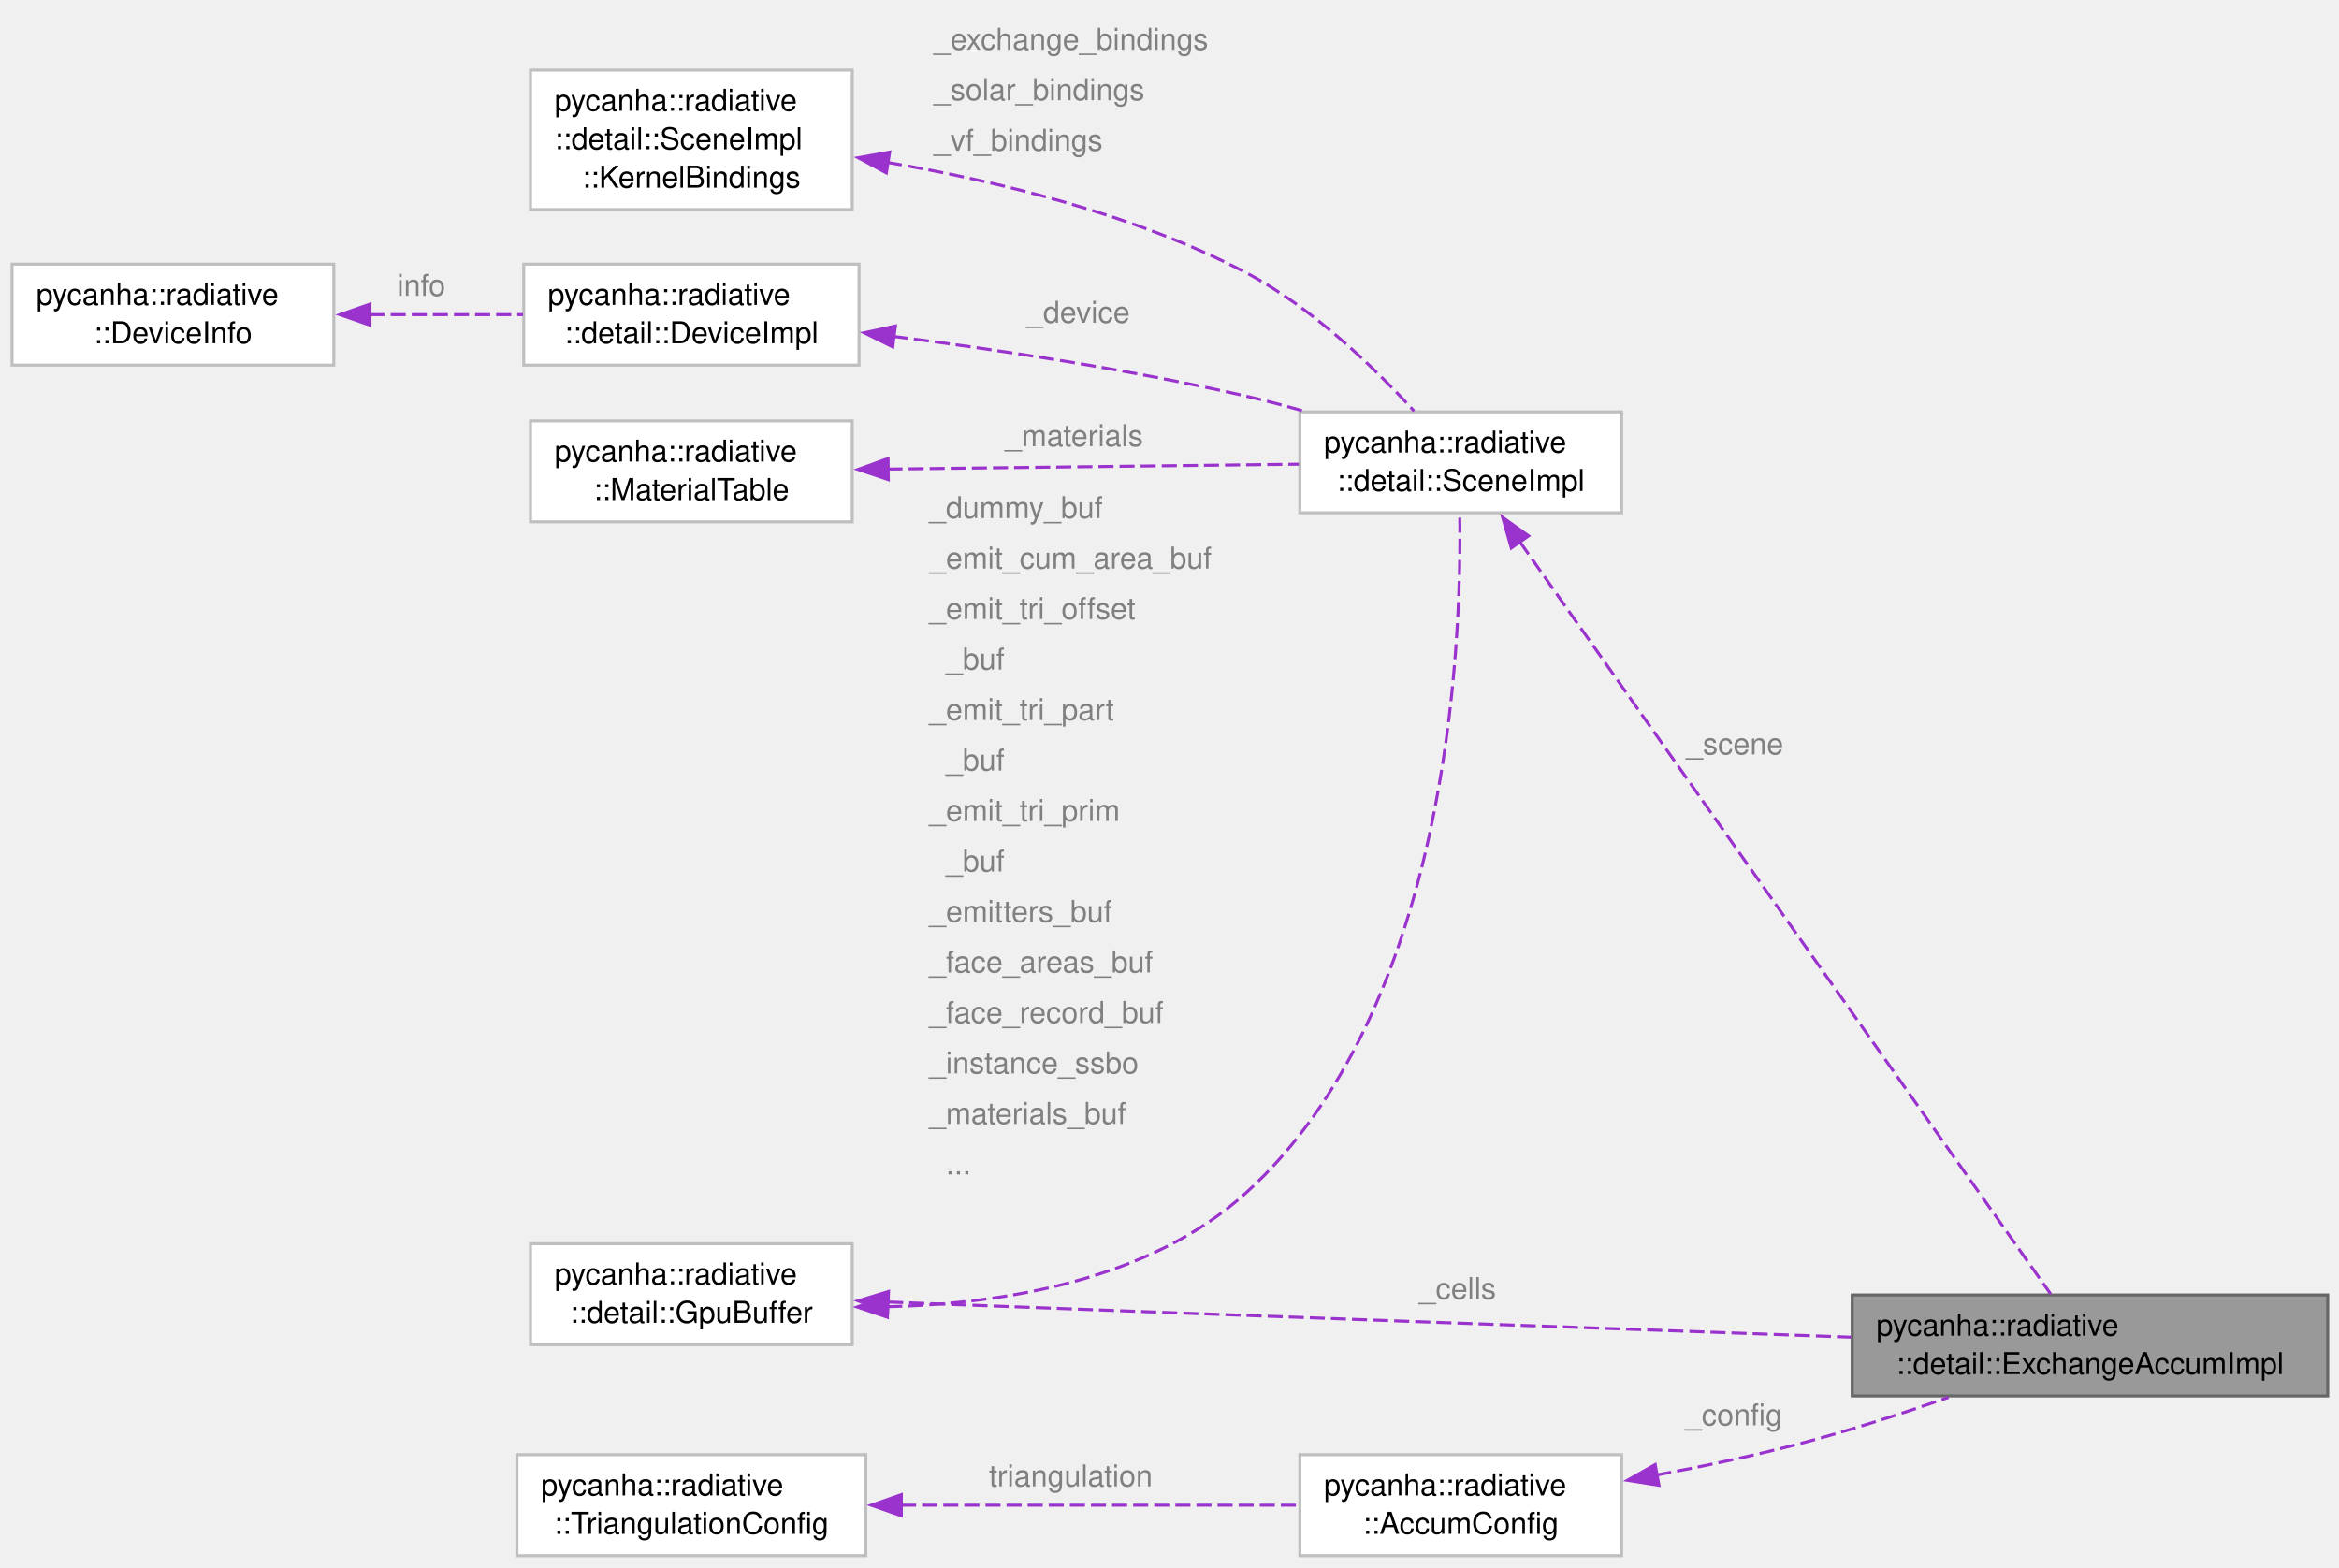
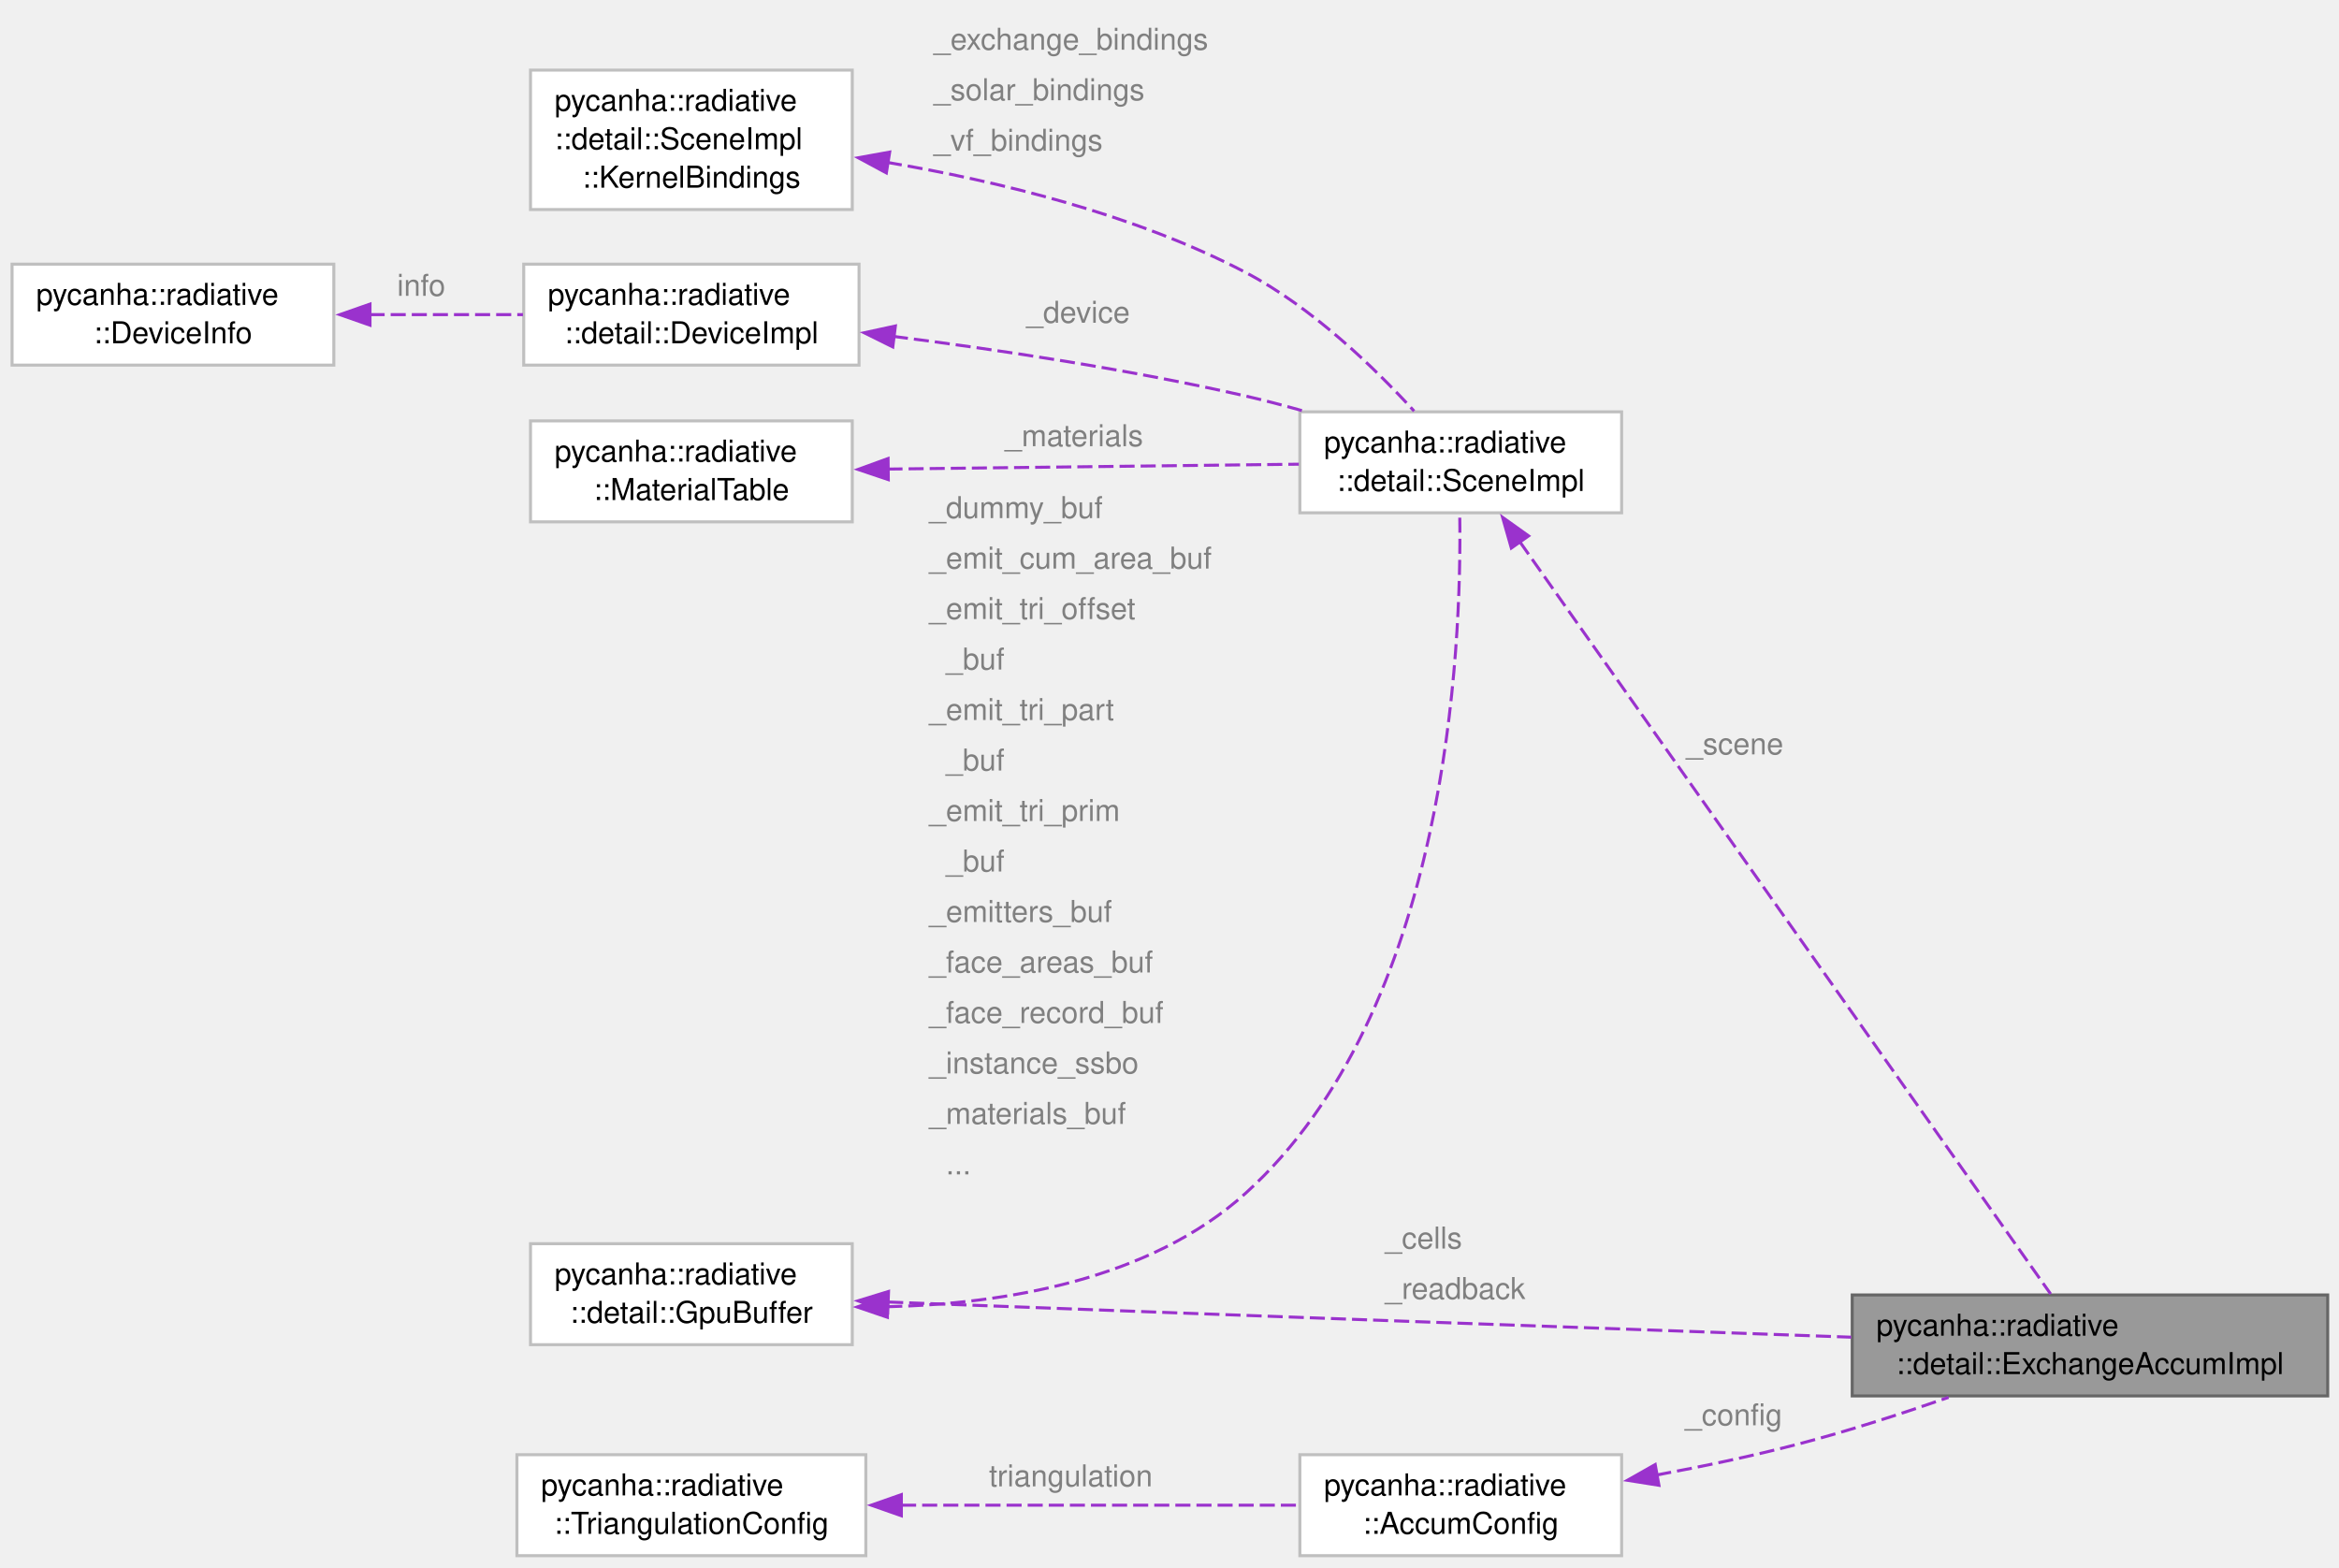
<svg xmlns="http://www.w3.org/2000/svg" xmlns:xlink="http://www.w3.org/1999/xlink" width="776pt" height="520pt" viewBox="0.00 0.00 776.00 520.00">
  <g id="graph0" class="graph" transform="scale(1 1) rotate(0) translate(4 516.14)">
    <g id="Node000001" class="node">
      <g id="a_Node000001">
        <a xlink:title=" ">
          <polygon fill="#999999" stroke="#666666" points="768.25,-86.5 610.5,-86.5 610.5,-53 768.25,-53 768.25,-86.5" />
          <text xml:space="preserve" text-anchor="start" x="618.5" y="-73" font-family="Helvetica,sans-Serif" font-size="10.00">pycanha::radiative</text>
          <text xml:space="preserve" text-anchor="middle" x="689.38" y="-60.25" font-family="Helvetica,sans-Serif" font-size="10.00">::detail::ExchangeAccumImpl</text>
        </a>
      </g>
    </g>
    <g id="Node000002" class="node">
      <g id="a_Node000002">
        <a xlink:href="classpycanha_1_1radiative_1_1detail_1_1SceneImpl.html" target="_top" xlink:title=" ">
          <polygon fill="white" stroke="#bfbfbf" points="534,-379.5 427.25,-379.5 427.25,-346 534,-346 534,-379.5" />
          <text xml:space="preserve" text-anchor="start" x="435.25" y="-366" font-family="Helvetica,sans-Serif" font-size="10.00">pycanha::radiative</text>
          <text xml:space="preserve" text-anchor="middle" x="480.62" y="-353.25" font-family="Helvetica,sans-Serif" font-size="10.00">::detail::SceneImpl</text>
        </a>
      </g>
    </g>
    <g id="edge1_Node000001_Node000002" class="edge">
      <g id="a_edge1_Node000001_Node000002">
        <a xlink:title=" ">
          <path fill="none" stroke="#9a32cd" stroke-dasharray="5,2" d="M500.26,-336.34C541.94,-277.27 641.75,-135.83 676.33,-86.82" />
          <polygon fill="#9a32cd" stroke="#9a32cd" points="497.41,-334.31 494.51,-344.49 503.13,-338.34 497.41,-334.31" />
        </a>
      </g>
      <text xml:space="preserve" text-anchor="start" x="555.38" y="-265.86" font-family="Helvetica,sans-Serif" font-size="10.00" fill="grey">_scene</text>
    </g>
    <g id="Node000003" class="node">
      <g id="a_Node000003">
        <a xlink:href="classpycanha_1_1radiative_1_1detail_1_1DeviceImpl.html" target="_top" xlink:title=" ">
          <polygon fill="white" stroke="#bfbfbf" points="281,-428.5 169.75,-428.5 169.75,-395 281,-395 281,-428.5" />
          <text xml:space="preserve" text-anchor="start" x="177.75" y="-415" font-family="Helvetica,sans-Serif" font-size="10.00">pycanha::radiative</text>
          <text xml:space="preserve" text-anchor="middle" x="225.38" y="-402.25" font-family="Helvetica,sans-Serif" font-size="10.00">::detail::DeviceImpl</text>
        </a>
      </g>
    </g>
    <g id="edge2_Node000002_Node000003" class="edge">
      <g id="a_edge2_Node000002_Node000003">
        <a xlink:title=" ">
          <path fill="none" stroke="#9a32cd" stroke-dasharray="5,2" d="M292.25,-404.55C327.25,-400.1 370.86,-393.53 409.25,-384.75 415.36,-383.35 421.72,-381.68 427.99,-379.9" />
          <polygon fill="#9a32cd" stroke="#9a32cd" points="292.2,-401.03 282.71,-405.74 293.06,-407.98 292.2,-401.03" />
        </a>
      </g>
      <text xml:space="preserve" text-anchor="start" x="336.5" y="-409.05" font-family="Helvetica,sans-Serif" font-size="10.00" fill="grey">_device</text>
    </g>
    <g id="Node000004" class="node">
      <g id="a_Node000004">
        <a xlink:href="structpycanha_1_1radiative_1_1DeviceInfo.html" target="_top" xlink:title=" ">
          <polygon fill="white" stroke="#bfbfbf" points="106.75,-428.5 0,-428.5 0,-395 106.75,-395 106.75,-428.5" />
          <text xml:space="preserve" text-anchor="start" x="8" y="-415" font-family="Helvetica,sans-Serif" font-size="10.00">pycanha::radiative</text>
          <text xml:space="preserve" text-anchor="middle" x="53.38" y="-402.25" font-family="Helvetica,sans-Serif" font-size="10.00">::DeviceInfo</text>
        </a>
      </g>
    </g>
    <g id="edge3_Node000003_Node000004" class="edge">
      <g id="a_edge3_Node000003_Node000004">
        <a xlink:title=" ">
          <path fill="none" stroke="#9a32cd" stroke-dasharray="5,2" d="M118.61,-411.75C135.37,-411.75 153.27,-411.75 169.49,-411.75" />
          <polygon fill="#9a32cd" stroke="#9a32cd" points="118.75,-408.25 108.75,-411.75 118.75,-415.25 118.75,-408.25" />
        </a>
      </g>
      <text xml:space="preserve" text-anchor="start" x="127.75" y="-418" font-family="Helvetica,sans-Serif" font-size="10.00" fill="grey">info</text>
    </g>
    <g id="Node000005" class="node">
      <g id="a_Node000005">
        <a xlink:href="structpycanha_1_1radiative_1_1MaterialTable.html" target="_top" xlink:title=" ">
          <polygon fill="white" stroke="#bfbfbf" points="278.75,-376.5 172,-376.5 172,-343 278.75,-343 278.75,-376.5" />
          <text xml:space="preserve" text-anchor="start" x="180" y="-363" font-family="Helvetica,sans-Serif" font-size="10.00">pycanha::radiative</text>
          <text xml:space="preserve" text-anchor="middle" x="225.38" y="-350.25" font-family="Helvetica,sans-Serif" font-size="10.00">::MaterialTable</text>
        </a>
      </g>
    </g>
    <g id="edge4_Node000002_Node000005" class="edge">
      <g id="a_edge4_Node000002_Node000005">
        <a xlink:title=" ">
          <path fill="none" stroke="#9a32cd" stroke-dasharray="5,2" d="M290.43,-360.51C332.64,-361.01 387.23,-361.66 426.91,-362.13" />
          <polygon fill="#9a32cd" stroke="#9a32cd" points="290.71,-357.01 280.67,-360.39 290.63,-364.01 290.71,-357.01" />
        </a>
      </g>
      <text xml:space="preserve" text-anchor="start" x="329.38" y="-368.11" font-family="Helvetica,sans-Serif" font-size="10.00" fill="grey">_materials</text>
    </g>
    <g id="Node000006" class="node">
      <g id="a_Node000006">
        <a xlink:href="structpycanha_1_1radiative_1_1detail_1_1GpuBuffer.html" target="_top" xlink:title=" ">
          <polygon fill="white" stroke="#bfbfbf" points="278.75,-103.5 172,-103.5 172,-70 278.75,-70 278.75,-103.5" />
          <text xml:space="preserve" text-anchor="start" x="180" y="-90" font-family="Helvetica,sans-Serif" font-size="10.00">pycanha::radiative</text>
          <text xml:space="preserve" text-anchor="middle" x="225.38" y="-77.25" font-family="Helvetica,sans-Serif" font-size="10.00">::detail::GpuBuffer</text>
        </a>
      </g>
    </g>
    <g id="edge9_Node000001_Node000006" class="edge">
      <g id="a_edge9_Node000001_Node000006">
        <a xlink:title=" ">
          <path fill="none" stroke="#9a32cd" stroke-dasharray="5,2" d="M290.65,-84.16C294.23,-84.02 297.79,-83.88 301.25,-83.75 408.27,-79.67 531.95,-75.25 610.15,-72.49" />
          <polygon fill="#9a32cd" stroke="#9a32cd" points="290.51,-80.66 280.66,-84.55 290.79,-87.66 290.51,-80.66" />
        </a>
      </g>
-       <text xml:space="preserve" text-anchor="start" x="466.75" y="-85.15" font-family="Helvetica,sans-Serif" font-size="10.00" fill="grey">_cells</text>
+       <text xml:space="preserve" text-anchor="start" x="455.5" y="-101.9" font-family="Helvetica,sans-Serif" font-size="10.00" fill="grey">_cells</text>
+       <text xml:space="preserve" text-anchor="start" x="455.5" y="-85.15" font-family="Helvetica,sans-Serif" font-size="10.00" fill="grey">_readback</text>
    </g>
    <g id="edge5_Node000002_Node000006" class="edge">
      <g id="a_edge5_Node000002_Node000006">
        <a xlink:title=" ">
          <path fill="none" stroke="#9a32cd" stroke-dasharray="5,2" d="M290.35,-82.59C329.24,-83.55 377.38,-91.46 409.25,-120.25 476.26,-180.79 480.99,-300.92 480.29,-345.54" />
          <polygon fill="#9a32cd" stroke="#9a32cd" points="290.41,-79.09 280.38,-82.51 290.35,-86.09 290.41,-79.09" />
        </a>
      </g>
      <text xml:space="preserve" text-anchor="start" x="304.25" y="-344.25" font-family="Helvetica,sans-Serif" font-size="10.00" fill="grey">_dummy_buf</text>
      <text xml:space="preserve" text-anchor="start" x="304.25" y="-327.5" font-family="Helvetica,sans-Serif" font-size="10.00" fill="grey">_emit_cum_area_buf</text>
      <text xml:space="preserve" text-anchor="start" x="304.25" y="-310.75" font-family="Helvetica,sans-Serif" font-size="10.00" fill="grey">_emit_tri_offset</text>
      <text xml:space="preserve" text-anchor="start" x="304.25" y="-294" font-family="Helvetica,sans-Serif" font-size="10.00" fill="grey">  _buf</text>
      <text xml:space="preserve" text-anchor="start" x="304.25" y="-277.25" font-family="Helvetica,sans-Serif" font-size="10.00" fill="grey">_emit_tri_part</text>
      <text xml:space="preserve" text-anchor="start" x="304.25" y="-260.5" font-family="Helvetica,sans-Serif" font-size="10.00" fill="grey">  _buf</text>
      <text xml:space="preserve" text-anchor="start" x="304.25" y="-243.75" font-family="Helvetica,sans-Serif" font-size="10.00" fill="grey">_emit_tri_prim</text>
      <text xml:space="preserve" text-anchor="start" x="304.25" y="-227" font-family="Helvetica,sans-Serif" font-size="10.00" fill="grey">  _buf</text>
      <text xml:space="preserve" text-anchor="start" x="304.25" y="-210.25" font-family="Helvetica,sans-Serif" font-size="10.00" fill="grey">_emitters_buf</text>
      <text xml:space="preserve" text-anchor="start" x="304.25" y="-193.5" font-family="Helvetica,sans-Serif" font-size="10.00" fill="grey">_face_areas_buf</text>
      <text xml:space="preserve" text-anchor="start" x="304.25" y="-176.75" font-family="Helvetica,sans-Serif" font-size="10.00" fill="grey">_face_record_buf</text>
      <text xml:space="preserve" text-anchor="start" x="304.25" y="-160" font-family="Helvetica,sans-Serif" font-size="10.00" fill="grey">_instance_ssbo</text>
      <text xml:space="preserve" text-anchor="start" x="304.25" y="-143.25" font-family="Helvetica,sans-Serif" font-size="10.00" fill="grey">_materials_buf</text>
      <text xml:space="preserve" text-anchor="start" x="304.25" y="-126.5" font-family="Helvetica,sans-Serif" font-size="10.00" fill="grey">  ...</text>
    </g>
    <g id="Node000007" class="node">
      <g id="a_Node000007">
        <a xlink:href="structpycanha_1_1radiative_1_1detail_1_1SceneImpl_1_1KernelBindings.html" target="_top" xlink:title=" ">
          <polygon fill="white" stroke="#bfbfbf" points="278.75,-492.88 172,-492.88 172,-446.62 278.75,-446.62 278.75,-492.88" />
          <text xml:space="preserve" text-anchor="start" x="180" y="-479.38" font-family="Helvetica,sans-Serif" font-size="10.00">pycanha::radiative</text>
          <text xml:space="preserve" text-anchor="start" x="180" y="-466.62" font-family="Helvetica,sans-Serif" font-size="10.00">::detail::SceneImpl</text>
          <text xml:space="preserve" text-anchor="middle" x="225.38" y="-453.88" font-family="Helvetica,sans-Serif" font-size="10.00">::KernelBindings</text>
        </a>
      </g>
    </g>
    <g id="edge6_Node000002_Node000007" class="edge">
      <g id="a_edge6_Node000002_Node000007">
        <a xlink:title=" ">
          <path fill="none" stroke="#9a32cd" stroke-dasharray="5,2" d="M290.24,-462.28C326.67,-456.13 372.3,-445.13 409.25,-425.75 431.32,-414.17 451.99,-394.13 465.15,-379.76" />
          <polygon fill="#9a32cd" stroke="#9a32cd" points="290.06,-458.77 280.74,-463.8 291.17,-465.68 290.06,-458.77" />
        </a>
      </g>
      <text xml:space="preserve" text-anchor="start" x="305.75" y="-499.64" font-family="Helvetica,sans-Serif" font-size="10.00" fill="grey">_exchange_bindings</text>
      <text xml:space="preserve" text-anchor="start" x="305.75" y="-482.89" font-family="Helvetica,sans-Serif" font-size="10.00" fill="grey">_solar_bindings</text>
      <text xml:space="preserve" text-anchor="start" x="305.75" y="-466.14" font-family="Helvetica,sans-Serif" font-size="10.00" fill="grey">_vf_bindings</text>
    </g>
    <g id="Node000008" class="node">
      <g id="a_Node000008">
        <a xlink:href="structpycanha_1_1radiative_1_1AccumConfig.html" target="_top" xlink:title=" ">
          <polygon fill="white" stroke="#bfbfbf" points="534,-33.5 427.25,-33.5 427.25,0 534,0 534,-33.5" />
          <text xml:space="preserve" text-anchor="start" x="435.25" y="-20" font-family="Helvetica,sans-Serif" font-size="10.00">pycanha::radiative</text>
          <text xml:space="preserve" text-anchor="middle" x="480.62" y="-7.25" font-family="Helvetica,sans-Serif" font-size="10.00">::AccumConfig</text>
        </a>
      </g>
    </g>
    <g id="edge7_Node000001_Node000008" class="edge">
      <g id="a_edge7_Node000001_Node000008">
        <a xlink:title=" ">
          <path fill="none" stroke="#9a32cd" stroke-dasharray="5,2" d="M545.5,-26.74C560.98,-29.62 577.42,-33.07 592.5,-37 609.01,-41.3 626.77,-47.05 642.47,-52.52" />
          <polygon fill="#9a32cd" stroke="#9a32cd" points="546.38,-23.35 535.92,-25.01 545.14,-30.23 546.38,-23.35" />
        </a>
      </g>
      <text xml:space="preserve" text-anchor="start" x="555" y="-43.25" font-family="Helvetica,sans-Serif" font-size="10.00" fill="grey">_config</text>
    </g>
    <g id="Node000009" class="node">
      <g id="a_Node000009">
        <a xlink:href="structpycanha_1_1radiative_1_1TriangulationConfig.html" target="_top" xlink:title=" ">
          <polygon fill="white" stroke="#bfbfbf" points="283.25,-33.5 167.5,-33.5 167.5,0 283.25,0 283.25,-33.5" />
          <text xml:space="preserve" text-anchor="start" x="175.5" y="-20" font-family="Helvetica,sans-Serif" font-size="10.00">pycanha::radiative</text>
          <text xml:space="preserve" text-anchor="middle" x="225.38" y="-7.25" font-family="Helvetica,sans-Serif" font-size="10.00">::TriangulationConfig</text>
        </a>
      </g>
    </g>
    <g id="edge8_Node000008_Node000009" class="edge">
      <g id="a_edge8_Node000008_Node000009">
        <a xlink:title=" ">
          <path fill="none" stroke="#9a32cd" stroke-dasharray="5,2" d="M294.94,-16.75C336.5,-16.75 388.71,-16.75 427,-16.75" />
          <polygon fill="#9a32cd" stroke="#9a32cd" points="295.04,-13.25 285.04,-16.75 295.04,-20.25 295.04,-13.25" />
        </a>
      </g>
      <text xml:space="preserve" text-anchor="start" x="324.12" y="-23" font-family="Helvetica,sans-Serif" font-size="10.00" fill="grey">triangulation</text>
    </g>
  </g>
</svg>
